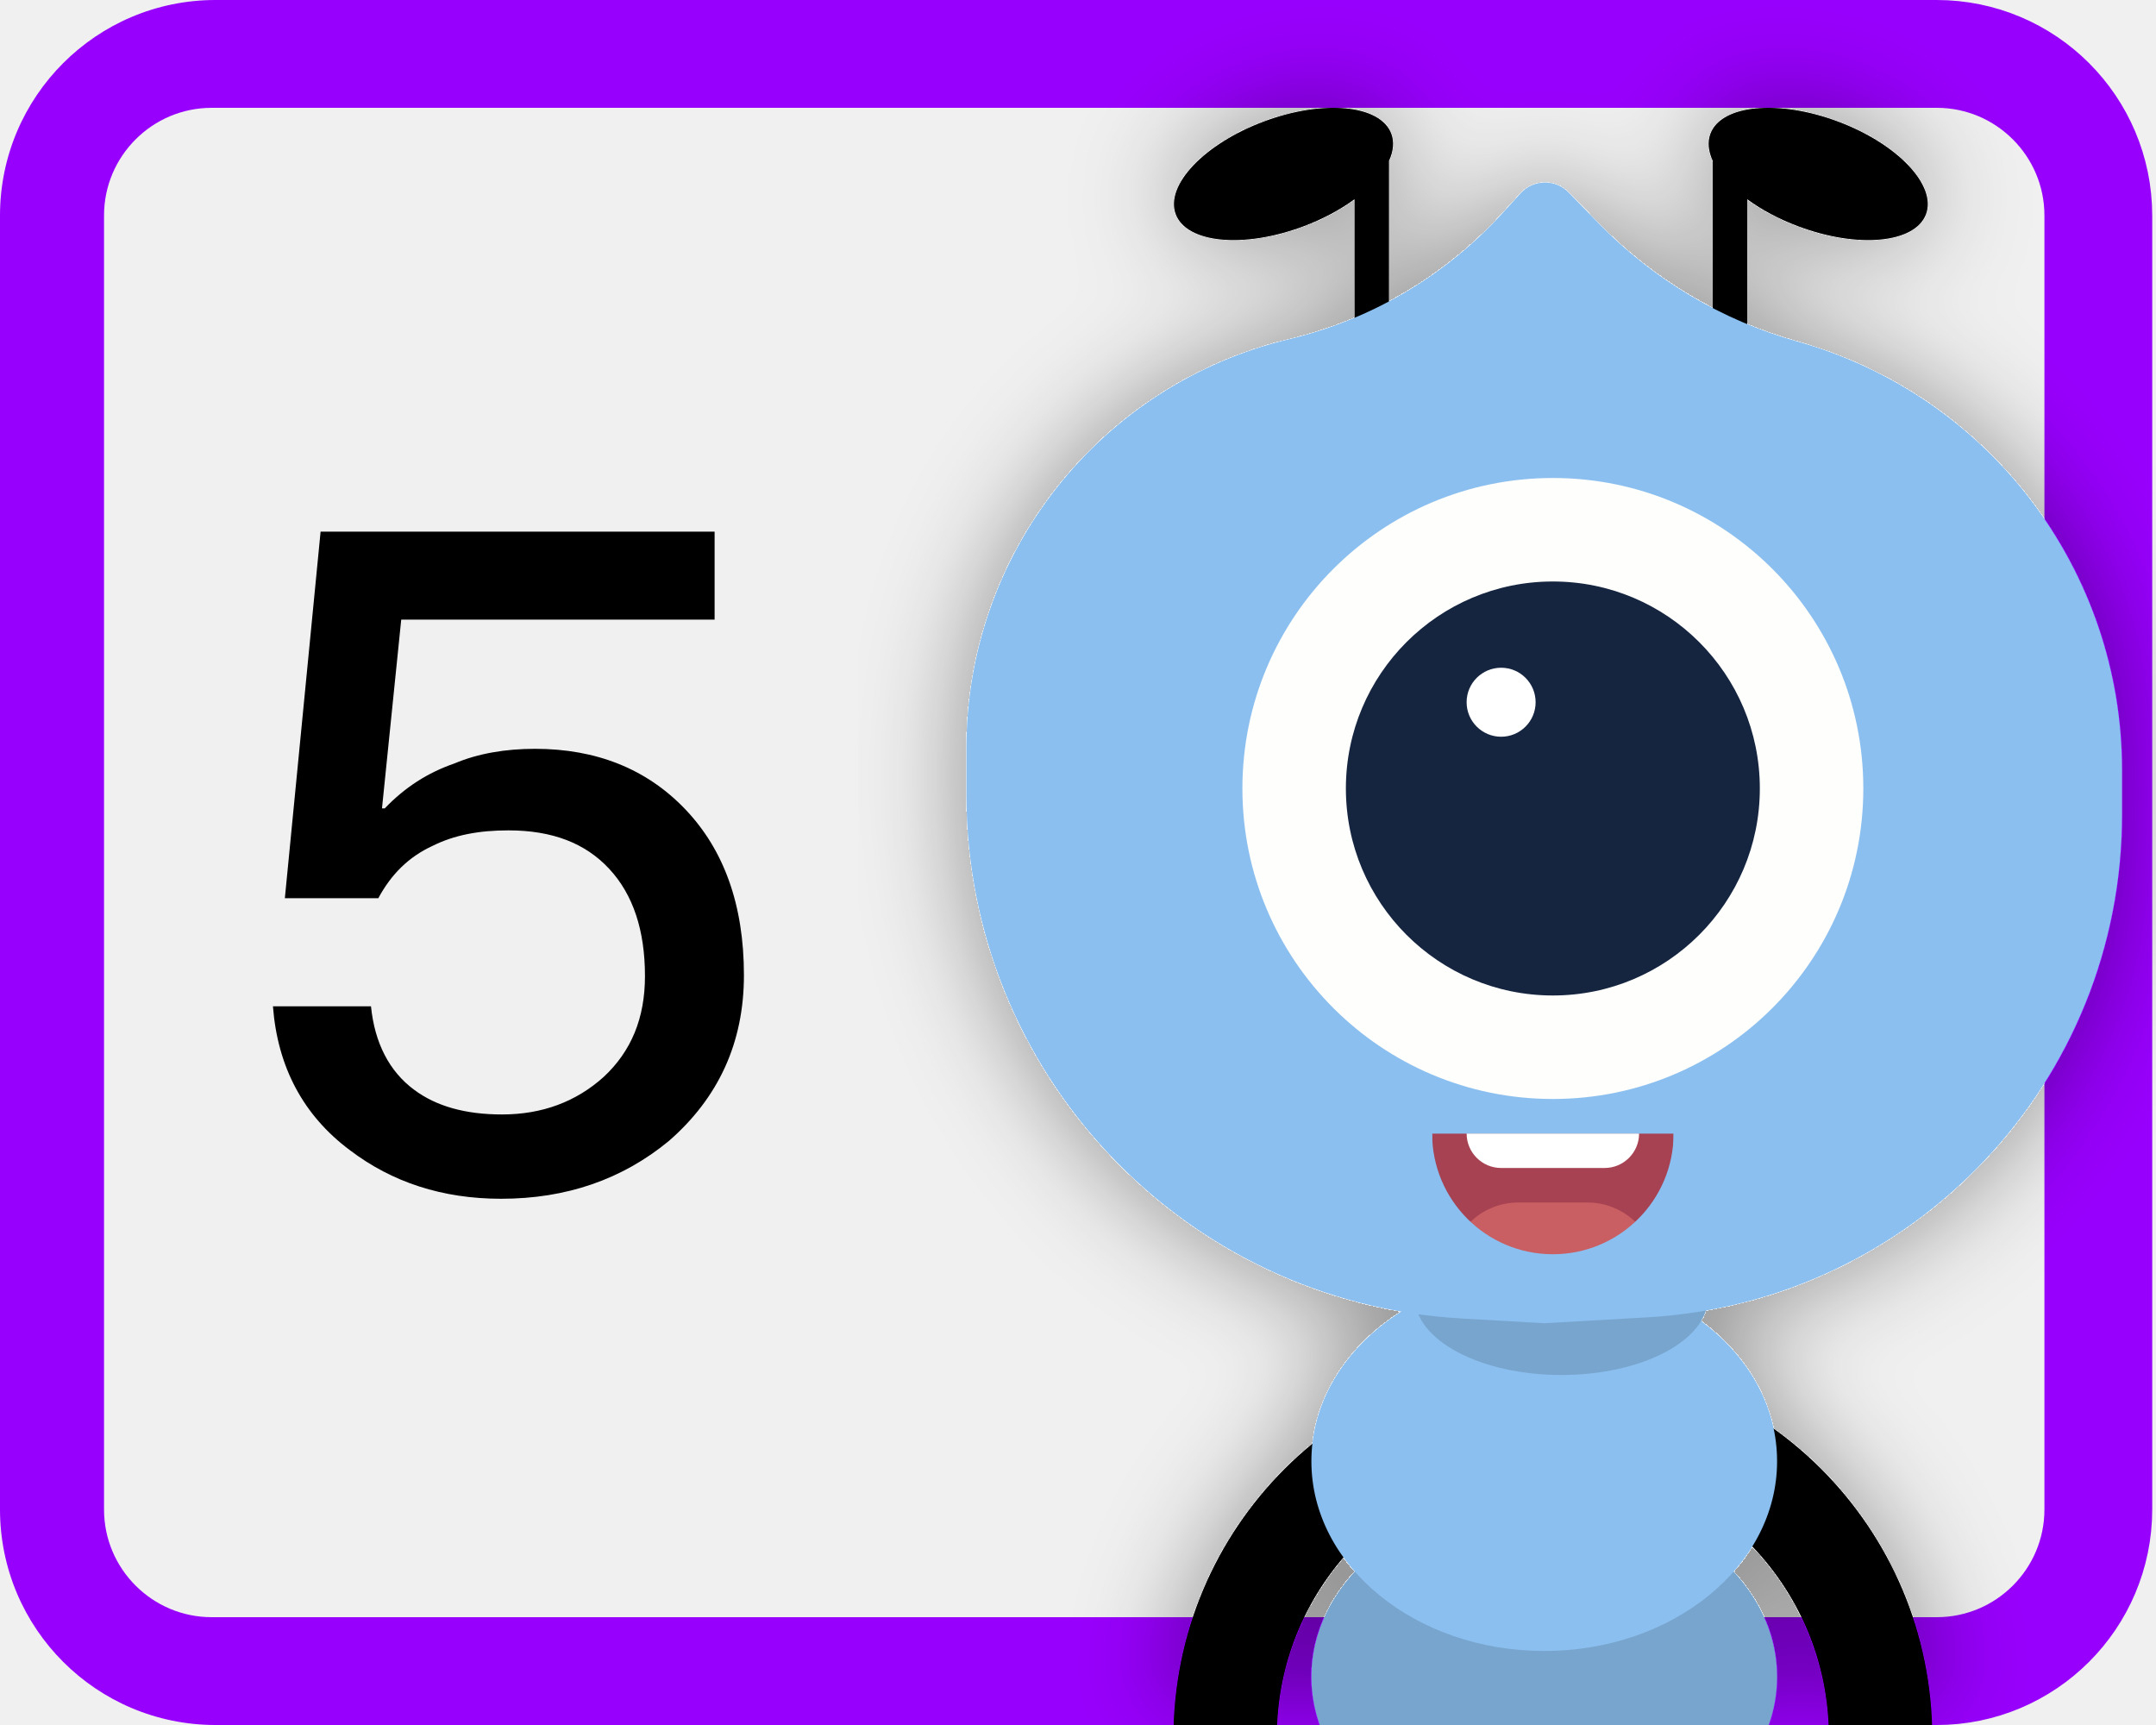
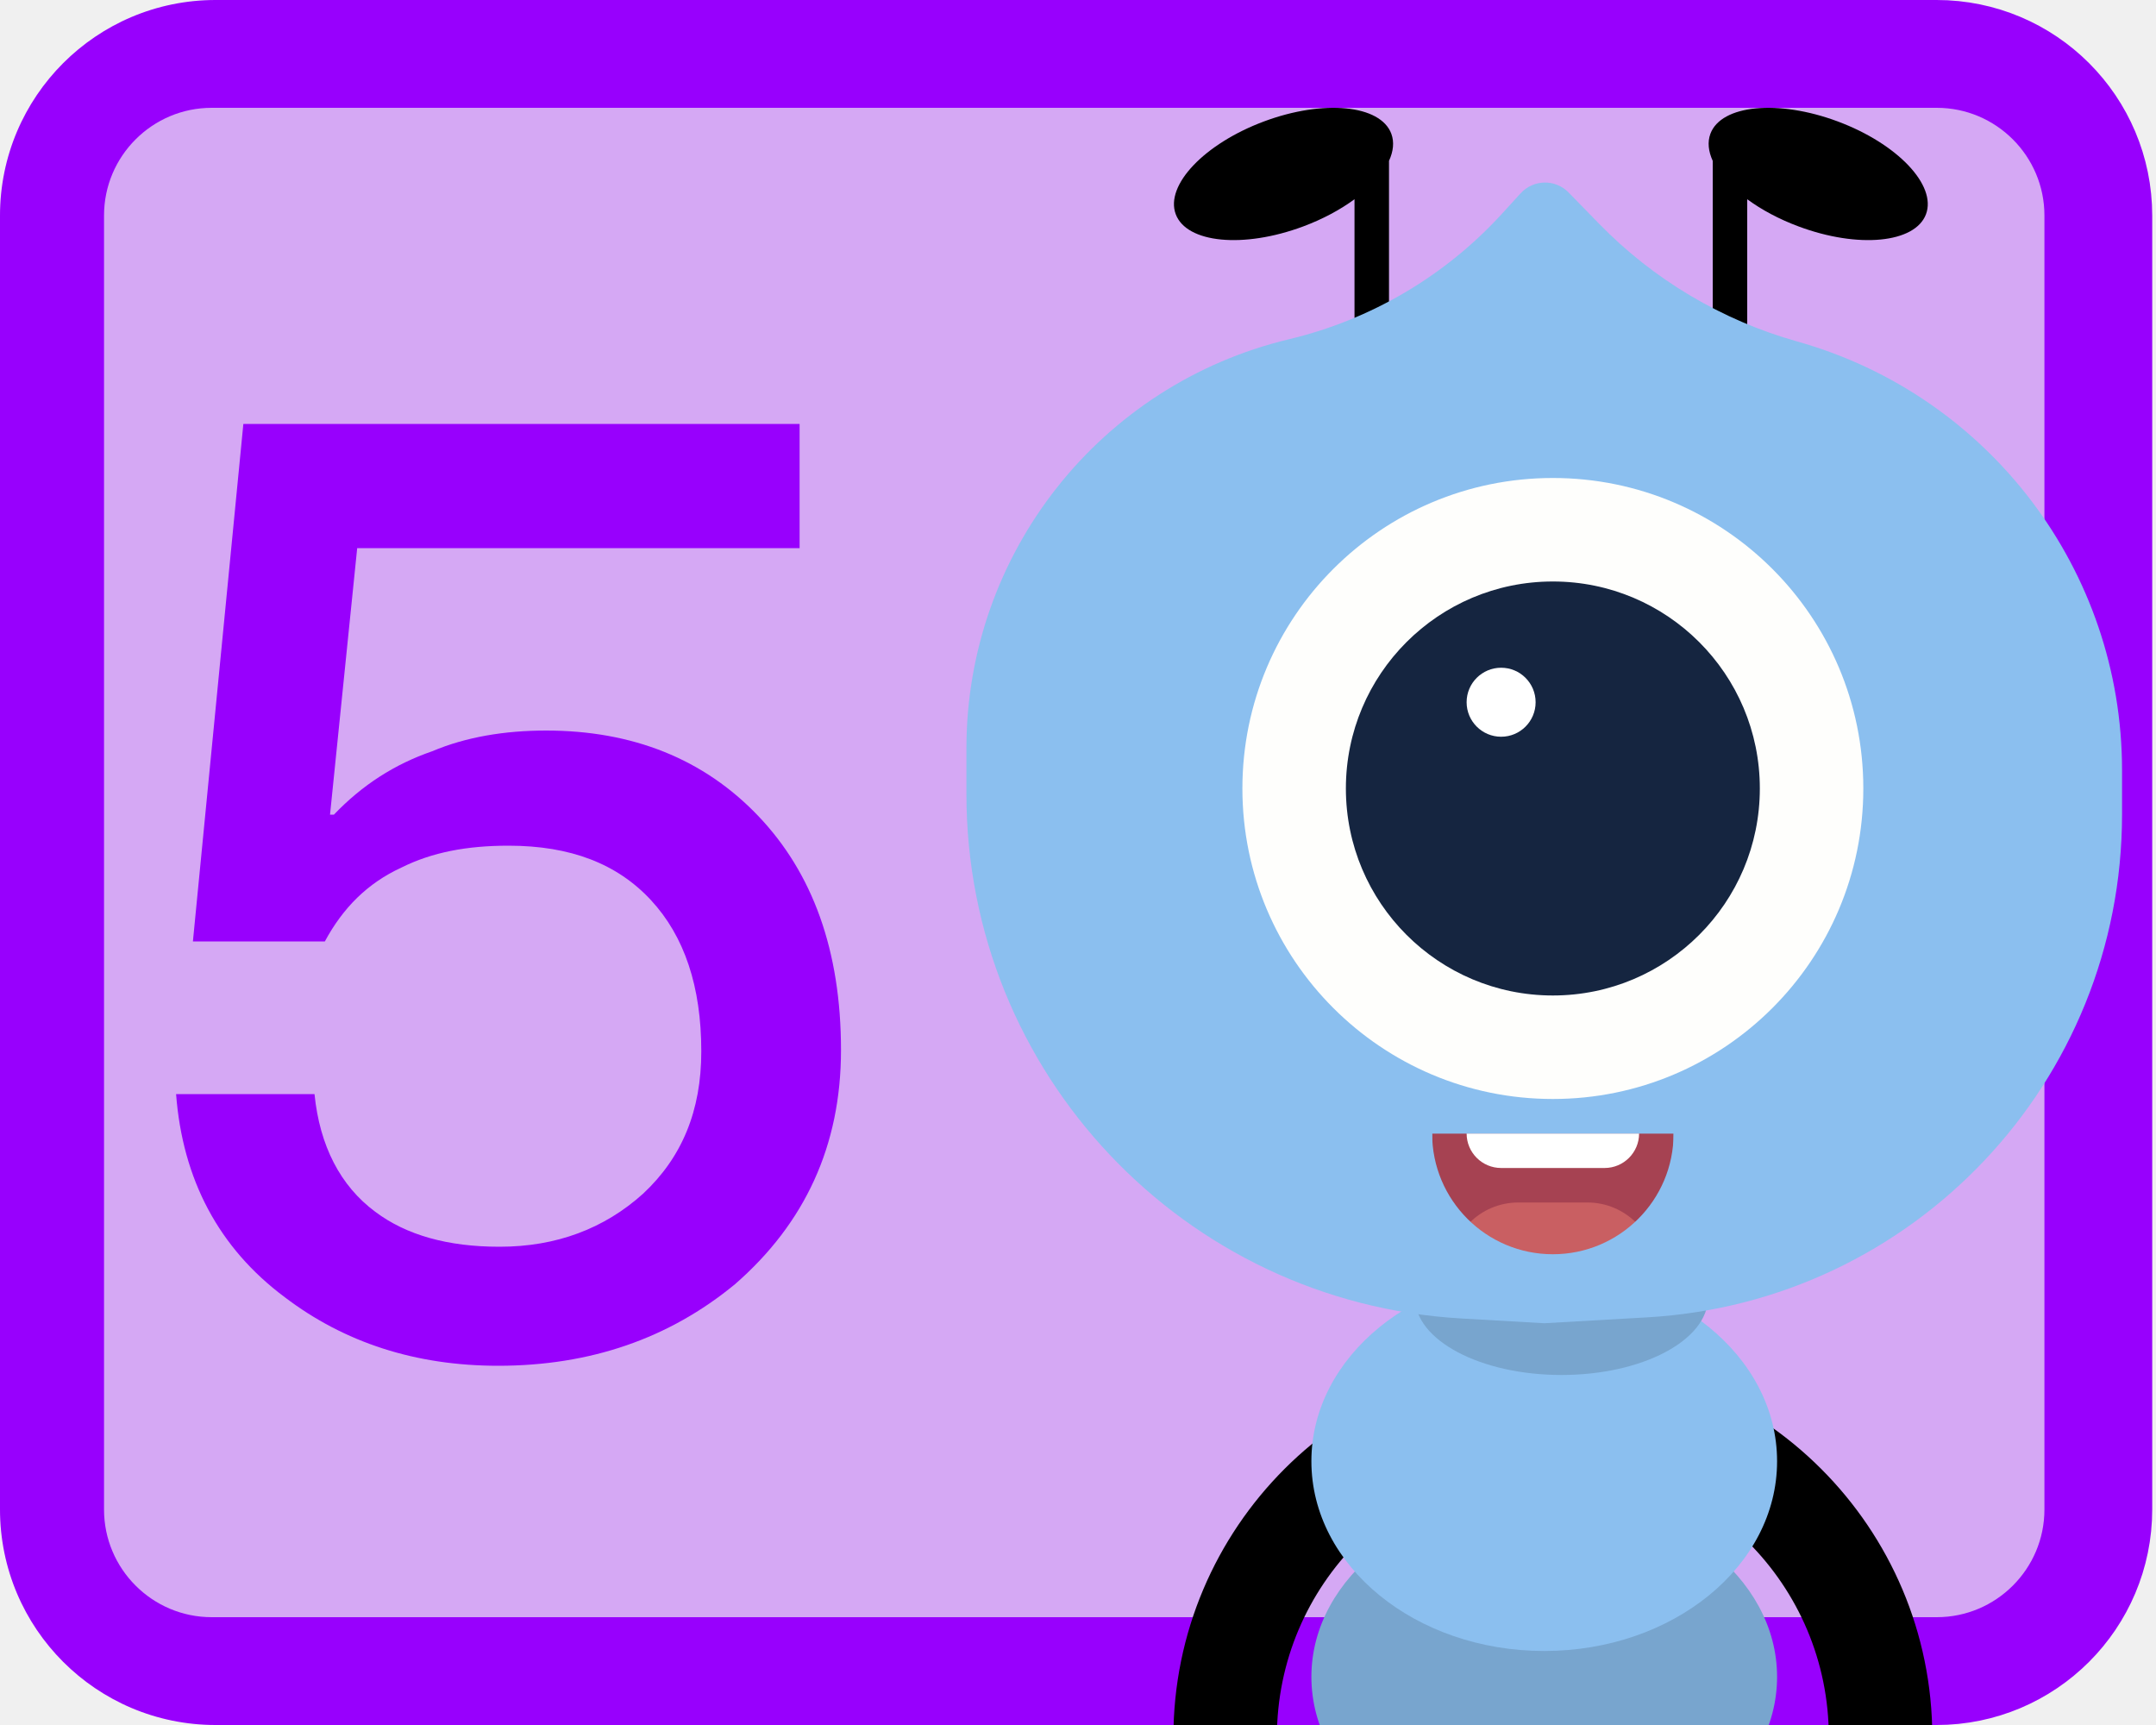
<svg xmlns="http://www.w3.org/2000/svg" width="40" height="32" viewBox="0 0 40 32" fill="none">
-   <g clip-path="url(#clip0_7746_1392)">
-     <rect x="0.93" y="1" width="38" height="30" rx="3" stroke="#9800FD" stroke-width="2" />
-     <g filter="url(#filter0_d_7746_1392)">
-       <path fill-rule="evenodd" clip-rule="evenodd" d="M25.77 2.984C25.851 2.807 25.87 2.635 25.813 2.481C25.612 1.943 24.554 1.841 23.45 2.253C22.345 2.665 21.613 3.435 21.813 3.973C22.014 4.511 23.072 4.613 24.177 4.201C24.542 4.065 24.866 3.89 25.13 3.696V6.787C25.13 6.964 25.273 7.107 25.45 7.107C25.627 7.107 25.77 6.964 25.77 6.787V2.984Z" fill="black" />
-       <path fill-rule="evenodd" clip-rule="evenodd" d="M31.776 2.984C31.695 2.807 31.676 2.635 31.733 2.481C31.934 1.943 32.992 1.841 34.096 2.253C35.201 2.665 35.933 3.435 35.733 3.973C35.532 4.511 34.474 4.613 33.37 4.201C33.004 4.065 32.68 3.89 32.416 3.696V6.787C32.416 6.964 32.273 7.107 32.096 7.107C31.919 7.107 31.776 6.964 31.776 6.787V2.984Z" fill="black" />
-       <path d="M28.81 38.307C32.168 38.307 34.89 35.585 34.89 32.227C34.89 28.869 32.168 26.147 28.81 26.147C25.452 26.147 22.73 28.869 22.73 32.227C22.73 35.585 25.452 38.307 28.81 38.307Z" stroke="black" stroke-width="1.92" />
-       <path d="M28.65 34.467C31.036 34.467 32.97 32.962 32.97 31.107C32.97 29.251 31.036 27.747 28.65 27.747C26.264 27.747 24.33 29.251 24.33 31.107C24.33 32.962 26.264 34.467 28.65 34.467Z" fill="#78A5CE" />
-       <path d="M28.65 30.627C31.036 30.627 32.97 29.051 32.97 27.107C32.97 25.163 31.036 23.587 28.65 23.587C26.264 23.587 24.33 25.163 24.33 27.107C24.33 29.051 26.264 30.627 28.65 30.627Z" fill="#8BBFEF" />
-       <path d="M28.97 25.507C30.472 25.507 31.69 24.862 31.69 24.067C31.69 23.272 30.472 22.627 28.97 22.627C27.468 22.627 26.25 23.272 26.25 24.067C26.25 24.862 27.468 25.507 28.97 25.507Z" fill="#78A5CE" />
-       <path d="M17.93 13.88C17.93 10.27 20.407 7.131 23.919 6.292C25.438 5.929 26.813 5.118 27.866 3.965L28.213 3.585C28.45 3.326 28.857 3.319 29.102 3.571L29.663 4.146C30.676 5.187 31.946 5.942 33.345 6.335C36.908 7.337 39.37 10.586 39.37 14.288V15.109C39.37 20.063 35.504 24.156 30.558 24.438L28.65 24.547L27.117 24.459C21.96 24.165 17.93 19.898 17.93 14.733V13.88Z" fill="#8BBFEF" />
-       <path d="M34.57 14.627C34.57 11.445 31.991 8.867 28.81 8.867C25.629 8.867 23.05 11.445 23.05 14.627C23.05 17.808 25.629 20.387 28.81 20.387C31.991 20.387 34.57 17.808 34.57 14.627Z" fill="#FEFEFC" />
-       <path d="M32.65 14.627C32.65 12.506 30.931 10.787 28.81 10.787C26.689 10.787 24.97 12.506 24.97 14.627C24.97 16.747 26.689 18.467 28.81 18.467C30.931 18.467 32.65 16.747 32.65 14.627Z" fill="#152540" />
-       <path d="M28.49 13.027C28.49 12.673 28.204 12.387 27.85 12.387C27.497 12.387 27.21 12.673 27.21 13.027C27.21 13.38 27.497 13.667 27.85 13.667C28.204 13.667 28.49 13.38 28.49 13.027Z" fill="white" />
-       <mask id="mask0_7746_1392" style="mask-type:luminance" maskUnits="userSpaceOnUse" x="26" y="21" width="6" height="3">
-         <path d="M26.57 21.027H31.05C31.05 22.264 30.047 23.267 28.81 23.267C27.573 23.267 26.57 22.264 26.57 21.027Z" fill="white" />
-       </mask>
-       <g mask="url(#mask0_7746_1392)">
-         <path d="M26.57 21.027H31.05V21.347C31.05 22.407 30.19 23.267 29.13 23.267H28.49C27.43 23.267 26.57 22.407 26.57 21.347V21.027Z" fill="#A64252" />
-         <path d="M27.21 21.027H30.41C30.41 21.38 30.123 21.667 29.77 21.667H27.85C27.497 21.667 27.21 21.38 27.21 21.027Z" fill="white" />
-         <path d="M29.45 22.307H28.17C27.463 22.307 26.89 22.88 26.89 23.587C26.89 24.294 27.463 24.867 28.17 24.867H29.45C30.157 24.867 30.73 24.294 30.73 23.587C30.73 22.88 30.157 22.307 29.45 22.307Z" fill="#C95F62" />
-       </g>
+   <g clip-path="url(#clip0_7749_25158)">
+     <rect x="0.93" y="1" width="38" height="30" rx="3" fill="#9800FD" fill-opacity="0.3" stroke="#9800FD" stroke-width="2" />
+     <path fill-rule="evenodd" clip-rule="evenodd" d="M25.77 2.984C25.851 2.807 25.87 2.635 25.813 2.481C25.612 1.943 24.554 1.841 23.45 2.253C22.345 2.665 21.613 3.435 21.813 3.973C22.014 4.511 23.072 4.613 24.177 4.201C24.542 4.065 24.866 3.89 25.13 3.696V6.787C25.13 6.964 25.273 7.107 25.45 7.107C25.627 7.107 25.77 6.964 25.77 6.787V2.984Z" fill="black" />
+     <path fill-rule="evenodd" clip-rule="evenodd" d="M31.776 2.984C31.695 2.807 31.676 2.635 31.733 2.481C31.934 1.943 32.992 1.841 34.096 2.253C35.201 2.665 35.933 3.435 35.733 3.973C35.532 4.511 34.474 4.613 33.37 4.201C33.004 4.065 32.68 3.89 32.416 3.696V6.787C32.416 6.964 32.273 7.107 32.096 7.107C31.919 7.107 31.776 6.964 31.776 6.787V2.984Z" fill="black" />
+     <path d="M28.81 38.307C32.168 38.307 34.89 35.585 34.89 32.227C34.89 28.869 32.168 26.147 28.81 26.147C25.452 26.147 22.73 28.869 22.73 32.227C22.73 35.585 25.452 38.307 28.81 38.307Z" stroke="black" stroke-width="1.92" />
+     <path d="M28.65 34.467C31.036 34.467 32.97 32.962 32.97 31.107C32.97 29.251 31.036 27.747 28.65 27.747C26.264 27.747 24.33 29.251 24.33 31.107C24.33 32.962 26.264 34.467 28.65 34.467Z" fill="#78A5CE" />
+     <path d="M28.65 30.627C31.036 30.627 32.97 29.051 32.97 27.107C32.97 25.163 31.036 23.587 28.65 23.587C26.264 23.587 24.33 25.163 24.33 27.107C24.33 29.051 26.264 30.627 28.65 30.627Z" fill="#8BBFEF" />
+     <path d="M28.97 25.507C30.472 25.507 31.69 24.862 31.69 24.067C31.69 23.272 30.472 22.627 28.97 22.627C27.468 22.627 26.25 23.272 26.25 24.067C26.25 24.862 27.468 25.507 28.97 25.507Z" fill="#78A5CE" />
+     <path d="M17.93 13.88C17.93 10.27 20.407 7.131 23.919 6.292C25.438 5.929 26.813 5.118 27.866 3.965L28.213 3.585C28.45 3.326 28.857 3.319 29.102 3.571L29.663 4.146C30.676 5.187 31.946 5.942 33.345 6.335C36.908 7.337 39.37 10.586 39.37 14.288V15.109C39.37 20.063 35.504 24.156 30.558 24.438L28.65 24.547L27.117 24.459C21.96 24.165 17.93 19.898 17.93 14.733V13.88Z" fill="#8BBFEF" />
+     <path d="M34.57 14.627C34.57 11.445 31.991 8.867 28.81 8.867C25.629 8.867 23.05 11.445 23.05 14.627C23.05 17.808 25.629 20.387 28.81 20.387C31.991 20.387 34.57 17.808 34.57 14.627Z" fill="#FEFEFC" />
+     <path d="M32.65 14.627C32.65 12.506 30.931 10.787 28.81 10.787C26.689 10.787 24.97 12.506 24.97 14.627C24.97 16.747 26.689 18.467 28.81 18.467C30.931 18.467 32.65 16.747 32.65 14.627Z" fill="#152540" />
+     <path d="M28.49 13.027C28.49 12.673 28.204 12.387 27.85 12.387C27.497 12.387 27.21 12.673 27.21 13.027C27.21 13.38 27.497 13.667 27.85 13.667C28.204 13.667 28.49 13.38 28.49 13.027Z" fill="white" />
+     <mask id="mask0_7749_25158" style="mask-type:luminance" maskUnits="userSpaceOnUse" x="26" y="21" width="6" height="3">
+       <path d="M26.57 21.027H31.05C31.05 22.264 30.047 23.267 28.81 23.267C27.573 23.267 26.57 22.264 26.57 21.027Z" fill="white" />
+     </mask>
+     <g mask="url(#mask0_7749_25158)">
+       <path d="M26.57 21.027H31.05V21.347C31.05 22.407 30.19 23.267 29.13 23.267H28.49C27.43 23.267 26.57 22.407 26.57 21.347V21.027Z" fill="#A64252" />
+       <path d="M27.21 21.027H30.41C30.41 21.38 30.123 21.667 29.77 21.667H27.85C27.497 21.667 27.21 21.38 27.21 21.027Z" fill="white" />
+       <path d="M29.45 22.307H28.17C27.463 22.307 26.89 22.88 26.89 23.587C26.89 24.294 27.463 24.867 28.17 24.867H29.45C30.157 24.867 30.73 24.294 30.73 23.587C30.73 22.88 30.157 22.307 29.45 22.307Z" fill="#C95F62" />
    </g>
-     <path d="M5.948 9.862H13.258V11.494H7.444L7.087 14.996H7.138C7.512 14.605 7.937 14.333 8.43 14.163C8.872 13.976 9.382 13.891 9.926 13.891C11.065 13.891 12 14.265 12.714 15.013C13.428 15.761 13.802 16.781 13.802 18.09C13.802 19.348 13.326 20.368 12.408 21.167C11.541 21.881 10.504 22.238 9.297 22.238C8.209 22.238 7.274 21.932 6.492 21.337C5.625 20.691 5.149 19.79 5.064 18.668H6.883C6.951 19.348 7.223 19.875 7.682 20.215C8.09 20.521 8.634 20.674 9.314 20.674C10.062 20.674 10.691 20.436 11.201 19.977C11.711 19.501 11.966 18.889 11.966 18.107C11.966 17.257 11.745 16.594 11.303 16.118C10.861 15.642 10.249 15.404 9.433 15.404C8.889 15.404 8.43 15.489 8.022 15.693C7.58 15.897 7.257 16.22 7.019 16.662H5.285L5.948 9.862Z" fill="black" />
+     <path d="M4.515 7.864H14.835V10.168H6.627L6.123 15.112H6.195C6.723 14.56 7.323 14.176 8.019 13.936C8.643 13.672 9.363 13.552 10.131 13.552C11.739 13.552 13.059 14.08 14.067 15.136C15.075 16.192 15.603 17.632 15.603 19.48C15.603 21.256 14.931 22.696 13.635 23.824C12.411 24.832 10.947 25.336 9.243 25.336C7.707 25.336 6.387 24.904 5.283 24.064C4.059 23.152 3.387 21.88 3.267 20.296H5.835C5.931 21.256 6.315 22 6.963 22.48C7.539 22.912 8.307 23.128 9.267 23.128C10.323 23.128 11.211 22.792 11.931 22.144C12.651 21.472 13.011 20.608 13.011 19.504C13.011 18.304 12.699 17.368 12.075 16.696C11.451 16.024 10.587 15.688 9.435 15.688C8.667 15.688 8.019 15.808 7.443 16.096C6.819 16.384 6.363 16.84 6.027 17.464H3.579L4.515 7.864Z" fill="#9800FD" />
  </g>
  <defs>
-     <filter id="filter0_d_7746_1392" x="15.93" y="0" width="25.44" height="41.267" filterUnits="userSpaceOnUse" color-interpolation-filters="sRGB">
-       <feFlood flood-opacity="0" result="BackgroundImageFix" />
-       <feColorMatrix in="SourceAlpha" type="matrix" values="0 0 0 0 0 0 0 0 0 0 0 0 0 0 0 0 0 0 127 0" result="hardAlpha" />
-       <feOffset />
-       <feGaussianBlur stdDeviation="1" />
-       <feComposite in2="hardAlpha" operator="out" />
-       <feColorMatrix type="matrix" values="0 0 0 0 0 0 0 0 0 0 0 0 0 0 0 0 0 0 0.4 0" />
-       <feBlend mode="normal" in2="BackgroundImageFix" result="effect1_dropShadow_7746_1392" />
-       <feBlend mode="normal" in="SourceGraphic" in2="effect1_dropShadow_7746_1392" result="shape" />
-     </filter>
-     <clipPath id="clip0_7746_1392">
+     <clipPath id="clip0_7749_25158">
      <rect width="40" height="32" rx="4" fill="white" />
    </clipPath>
  </defs>
</svg>
